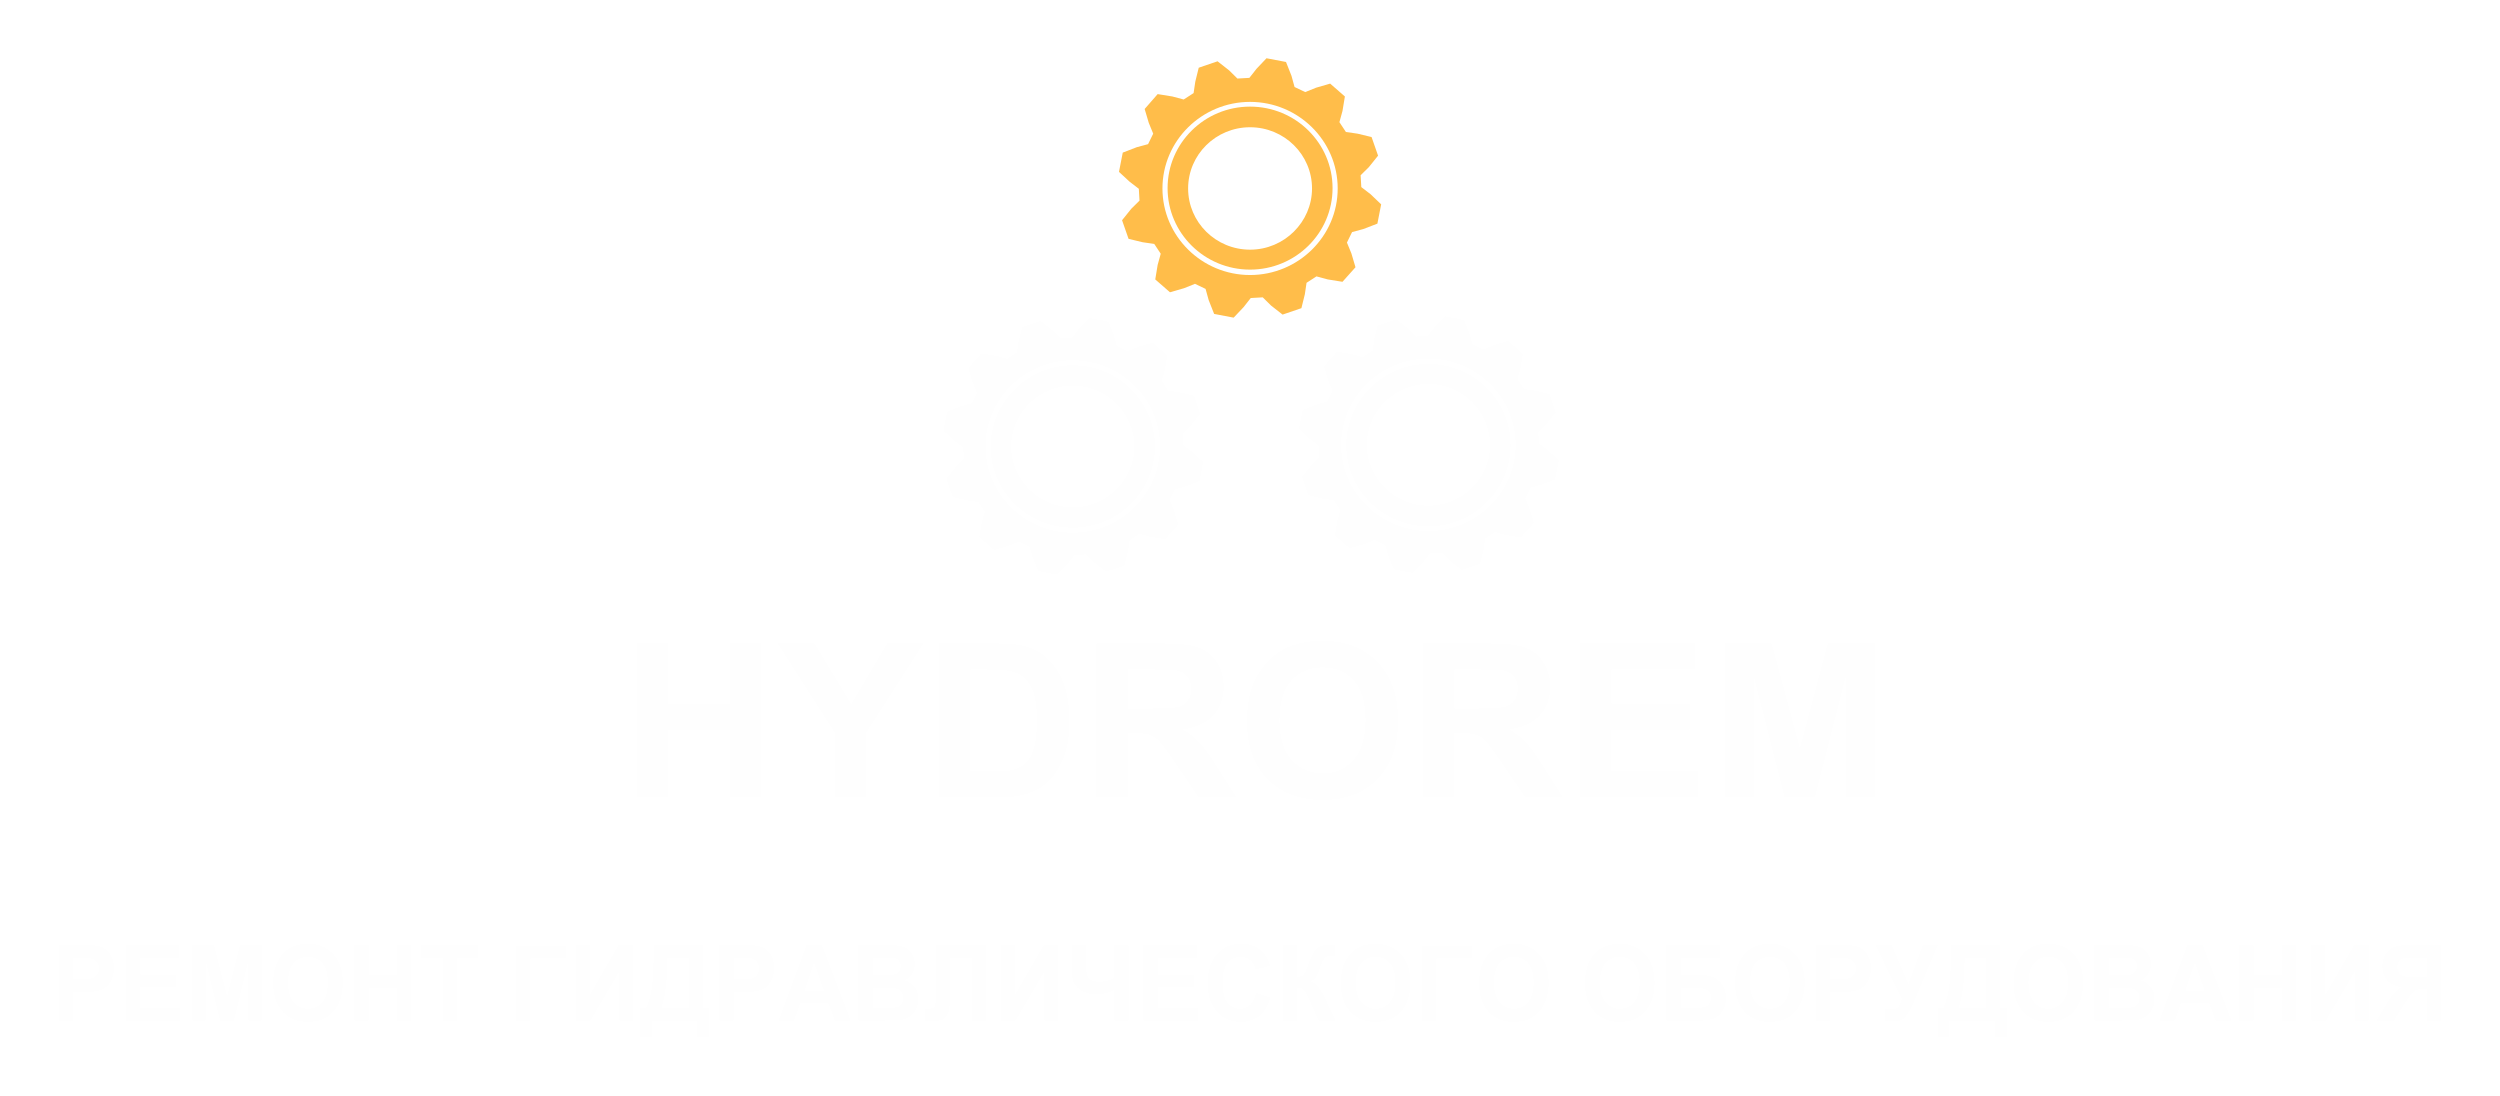
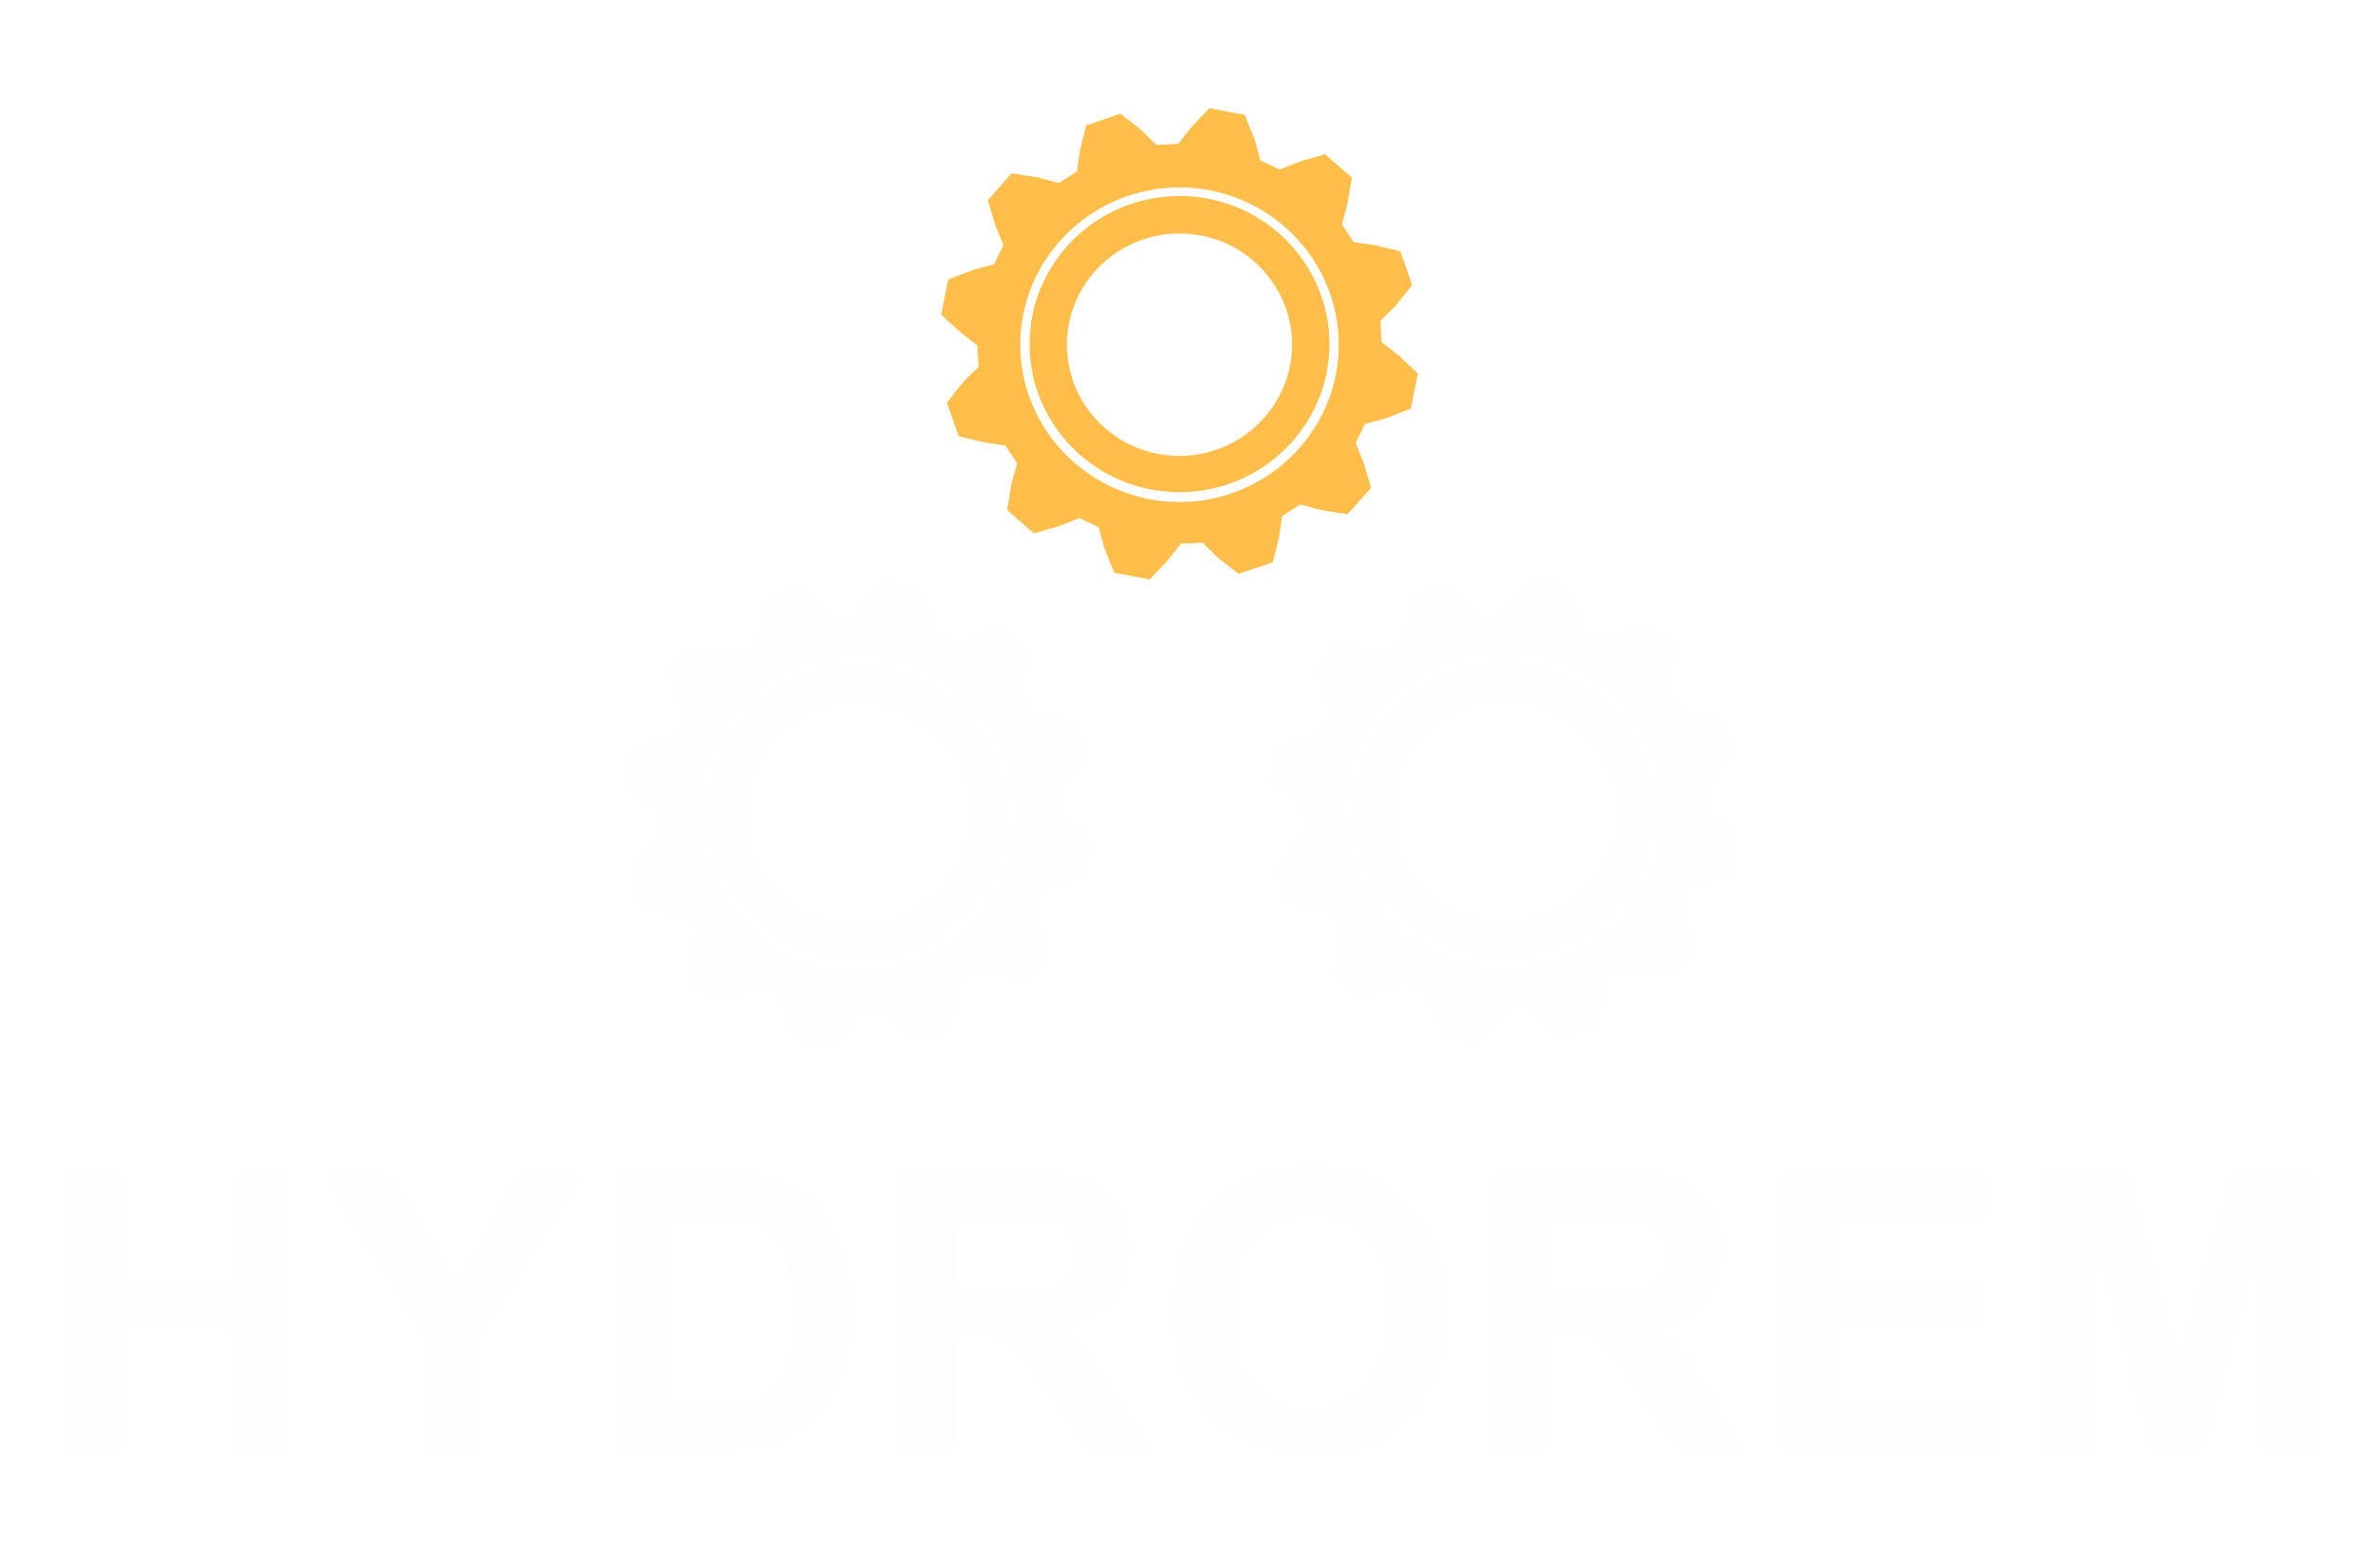
- <svg xmlns="http://www.w3.org/2000/svg" width="210" height="92" viewBox="0 0 210 92" fill="none">
-   <path fill-rule="evenodd" clip-rule="evenodd" d="M105.006 8.956C101.182 8.956 98.077 12.024 98.077 15.802C98.077 19.58 101.182 22.648 105.006 22.648C108.83 22.648 111.935 19.58 111.935 15.802C111.935 12.024 108.83 8.956 105.006 8.956ZM105.006 20.972C102.131 20.972 99.802 18.671 99.802 15.83C99.802 12.989 102.131 10.689 105.006 10.689C107.881 10.689 110.21 12.989 110.21 15.83C110.21 18.642 107.881 20.972 105.006 20.972Z" fill="#FFBD4A" />
-   <path fill-rule="evenodd" clip-rule="evenodd" d="M115.126 16.313L114.35 15.717L114.292 14.722L114.982 14.041L115.758 13.075L115.212 11.512L114.033 11.228L113.056 11.086L112.51 10.262L112.768 9.325L112.97 8.104L111.733 7.024L110.555 7.365L109.635 7.734L108.743 7.308L108.485 6.371L108.025 5.206L106.386 4.894L105.552 5.774L104.948 6.541L103.942 6.598L103.252 5.916L102.274 5.149L100.693 5.689L100.406 6.854L100.262 7.82L99.428 8.359L98.479 8.104L97.243 7.905L96.151 9.155L96.496 10.319L96.869 11.228L96.438 12.109L95.489 12.365L94.311 12.819L93.994 14.438L94.886 15.262L95.662 15.859L95.719 16.853L95.029 17.535L94.253 18.5L94.799 20.063L95.978 20.347L96.956 20.489L97.502 21.313L97.243 22.25L97.042 23.472L98.278 24.551L99.457 24.21L100.377 23.841L101.268 24.267L101.527 25.204L101.987 26.369L103.626 26.682L104.46 25.801L105.063 25.034L106.07 24.977L106.76 25.659L107.737 26.426L109.318 25.886L109.606 24.722L109.75 23.756L110.583 23.216L111.532 23.472L112.768 23.671L113.861 22.449L113.516 21.284L113.142 20.375L113.573 19.495L114.522 19.239L115.701 18.785L116.017 17.165L115.126 16.313ZM105.006 23.102C100.952 23.102 97.646 19.836 97.646 15.83C97.646 11.825 100.952 8.558 105.006 8.558C109.06 8.558 112.366 11.825 112.366 15.83C112.366 19.836 109.06 23.102 105.006 23.102Z" fill="#FFBD4A" />
-   <path fill-rule="evenodd" clip-rule="evenodd" d="M100.176 37.988L99.399 37.391L99.342 36.425L100.032 35.743L100.808 34.778L100.291 33.244L99.112 32.96L98.134 32.818L97.588 31.994L97.847 31.085L98.048 29.863L96.812 28.784L95.633 29.125L94.713 29.494L93.822 29.068L93.563 28.159L93.103 27.023L91.493 26.71L90.659 27.591L90.055 28.358L89.078 28.415L88.388 27.733L87.41 26.966L85.858 27.477L85.57 28.642L85.427 29.608L84.593 30.147L83.673 29.892L82.436 29.693L81.344 30.914L81.689 32.079L82.063 32.988L81.632 33.869L80.712 34.124L79.561 34.579L79.245 36.17L80.136 36.993L80.913 37.59L80.97 38.556L80.28 39.238L79.504 40.203L80.022 41.737L81.2 42.021L82.178 42.163L82.724 42.987L82.465 43.896L82.264 45.118L83.5 46.197L84.679 45.856L85.599 45.487L86.49 45.913L86.749 46.822L87.209 47.959L88.819 48.271L89.653 47.39L90.257 46.623L91.234 46.566L91.924 47.248L92.902 48.015L94.454 47.504L94.742 46.339L94.885 45.373L95.719 44.834L96.639 45.089L97.876 45.288L98.968 44.067L98.623 42.902L98.249 41.993L98.681 41.112L99.601 40.857L100.751 40.402L101.067 38.812L100.176 37.988ZM90.113 44.748C86.088 44.748 82.782 41.51 82.782 37.505C82.782 33.528 86.059 30.261 90.113 30.261C94.138 30.261 97.444 33.499 97.444 37.505C97.444 41.482 94.167 44.748 90.113 44.748ZM90.113 30.687C93.908 30.687 97.013 33.727 97.013 37.505C97.013 41.254 93.937 44.322 90.113 44.322C86.318 44.322 83.213 41.283 83.213 37.505C83.242 33.755 86.318 30.687 90.113 30.687ZM90.113 42.618C87.267 42.618 84.938 40.317 84.938 37.505C84.938 34.693 87.267 32.392 90.113 32.392C92.959 32.392 95.288 34.693 95.288 37.505C95.288 40.317 92.959 42.618 90.113 42.618Z" fill="#FEFEFE" />
-   <path fill-rule="evenodd" clip-rule="evenodd" d="M130.048 37.846L129.271 37.249L129.214 36.283L129.904 35.601L130.68 34.636L130.163 33.102L128.984 32.818L128.006 32.675L127.46 31.852L127.719 30.943L127.92 29.721L126.684 28.642L125.505 28.983L124.585 29.352L123.694 28.926L123.435 28.017L122.975 26.881L121.365 26.568L120.531 27.449L119.927 28.216L118.95 28.273L118.26 27.591L117.282 26.824L115.73 27.335L115.442 28.5L115.298 29.465L114.465 30.005L113.545 29.75L112.308 29.551L111.216 30.772L111.561 31.937L111.935 32.846L111.503 33.727L110.583 33.982L109.433 34.437L109.117 36.028L110.008 36.851L110.785 37.448L110.842 38.414L110.152 39.096L109.376 40.061L109.893 41.595L111.072 41.879L112.05 42.021L112.596 42.845L112.337 43.754L112.136 44.976L113.372 46.055L114.551 45.714L115.471 45.345L116.362 45.771L116.621 46.68L117.081 47.816L118.691 48.129L119.525 47.248L120.129 46.481L121.106 46.424L121.796 47.106L122.774 47.873L124.326 47.362L124.614 46.197L124.757 45.231L125.591 44.692L126.511 44.947L127.747 45.146L128.84 43.925L128.495 42.76L128.121 41.851L128.553 40.97L129.473 40.715L130.623 40.26L130.939 38.669L130.048 37.846ZM119.985 44.606C115.96 44.606 112.653 41.368 112.653 37.363C112.653 33.386 115.931 30.119 119.985 30.119C124.01 30.119 127.316 33.357 127.316 37.363C127.316 41.368 124.039 44.606 119.985 44.606ZM119.985 30.573C123.78 30.573 126.885 33.613 126.885 37.391C126.885 41.141 123.809 44.209 119.985 44.209C116.19 44.209 113.085 41.169 113.085 37.391C113.113 33.613 116.19 30.573 119.985 30.573ZM119.985 42.476C117.139 42.476 114.81 40.175 114.81 37.363C114.81 34.55 117.139 32.249 119.985 32.249C122.831 32.249 125.16 34.55 125.16 37.363C125.189 40.175 122.86 42.476 119.985 42.476Z" fill="#FEFEFE" />
-   <path d="M53.49 66.974V54.05H56.132V59.137H61.307V54.05H63.948V66.974H61.307V61.323H56.132V66.974H53.49Z" fill="#FEFEFE" />
-   <path d="M70.122 66.974V61.535L65.331 54.05H68.427L71.505 59.163L74.521 54.05H77.563L72.754 61.552V66.974H70.122Z" fill="#FEFEFE" />
-   <path d="M78.866 54.05H83.693C84.782 54.05 85.612 54.132 86.183 54.297C86.95 54.52 87.607 54.917 88.154 55.487C88.702 56.057 89.118 56.757 89.403 57.585C89.689 58.408 89.832 59.425 89.832 60.636C89.832 61.699 89.698 62.616 89.43 63.386C89.103 64.326 88.636 65.088 88.029 65.669C87.572 66.11 86.953 66.454 86.174 66.701C85.591 66.883 84.811 66.974 83.836 66.974H78.866V54.05ZM81.507 56.236V64.797H83.479C84.217 64.797 84.749 64.755 85.076 64.673C85.504 64.567 85.858 64.388 86.138 64.135C86.423 63.883 86.655 63.468 86.834 62.892C87.012 62.311 87.102 61.52 87.102 60.521C87.102 59.522 87.012 58.755 86.834 58.22C86.655 57.685 86.406 57.268 86.084 56.968C85.763 56.669 85.356 56.466 84.862 56.36C84.493 56.278 83.77 56.236 82.694 56.236H81.507Z" fill="#FEFEFE" />
-   <path d="M92.089 66.974V54.05H97.648C99.046 54.05 100.06 54.168 100.69 54.403C101.327 54.632 101.836 55.043 102.216 55.637C102.597 56.231 102.787 56.909 102.787 57.673C102.787 58.643 102.499 59.445 101.922 60.08C101.345 60.709 100.482 61.106 99.334 61.27C99.905 61.599 100.375 61.961 100.744 62.355C101.119 62.748 101.621 63.448 102.252 64.453L103.849 66.974H100.69L98.781 64.162C98.103 63.157 97.639 62.525 97.389 62.267C97.139 62.002 96.875 61.823 96.595 61.729C96.316 61.629 95.872 61.579 95.266 61.579H94.73V66.974H92.089ZM94.73 59.516H96.684C97.951 59.516 98.742 59.463 99.058 59.357C99.373 59.252 99.62 59.069 99.798 58.811C99.977 58.552 100.066 58.229 100.066 57.841C100.066 57.406 99.947 57.056 99.709 56.792C99.477 56.522 99.147 56.351 98.719 56.281C98.504 56.251 97.862 56.236 96.791 56.236H94.73V59.516Z" fill="#FEFEFE" />
-   <path d="M104.75 60.592C104.75 59.275 104.949 58.17 105.348 57.277C105.645 56.618 106.05 56.028 106.561 55.505C107.079 54.982 107.644 54.594 108.257 54.341C109.072 54 110.012 53.83 111.076 53.83C113.004 53.83 114.544 54.42 115.698 55.602C116.858 56.783 117.438 58.426 117.438 60.53C117.438 62.616 116.864 64.25 115.716 65.431C114.568 66.607 113.033 67.195 111.112 67.195C109.167 67.195 107.62 66.61 106.472 65.44C105.324 64.265 104.75 62.648 104.75 60.592ZM107.472 60.503C107.472 61.967 107.814 63.078 108.498 63.836C109.182 64.588 110.05 64.964 111.103 64.964C112.156 64.964 113.018 64.591 113.691 63.844C114.369 63.092 114.708 61.967 114.708 60.468C114.708 58.987 114.378 57.882 113.717 57.153C113.063 56.425 112.192 56.06 111.103 56.06C110.014 56.06 109.137 56.43 108.471 57.171C107.805 57.906 107.472 59.016 107.472 60.503Z" fill="#FEFEFE" />
-   <path d="M119.517 66.974V54.05H125.076C126.474 54.05 127.488 54.168 128.118 54.403C128.755 54.632 129.263 55.043 129.644 55.637C130.025 56.231 130.215 56.909 130.215 57.673C130.215 58.643 129.927 59.445 129.35 60.08C128.773 60.709 127.91 61.106 126.762 61.27C127.333 61.599 127.803 61.961 128.172 62.355C128.547 62.748 129.049 63.448 129.68 64.453L131.277 66.974H128.118L126.209 64.162C125.531 63.157 125.067 62.525 124.817 62.267C124.567 62.002 124.302 61.823 124.023 61.729C123.743 61.629 123.3 61.579 122.693 61.579H122.158V66.974H119.517ZM122.158 59.516H124.112C125.379 59.516 126.17 59.463 126.485 59.357C126.801 59.252 127.048 59.069 127.226 58.811C127.404 58.552 127.494 58.229 127.494 57.841C127.494 57.406 127.375 57.056 127.137 56.792C126.905 56.522 126.575 56.351 126.146 56.281C125.932 56.251 125.29 56.236 124.219 56.236H122.158V59.516Z" fill="#FEFEFE" />
-   <path d="M132.713 66.974V54.05H142.412V56.236H135.354V59.102H141.921V61.279H135.354V64.797H142.662V66.974H132.713Z" fill="#FEFEFE" />
-   <path d="M144.866 66.974V54.05H148.818L151.192 62.866L153.538 54.05H157.5V66.974H155.046V56.801L152.45 66.974H149.907L147.319 56.801V66.974H144.866Z" fill="#FEFEFE" />
-   <path d="M4.953 85.726V79.385H6.907C7.635 79.385 8.111 79.415 8.335 79.476C8.692 79.574 8.986 79.783 9.217 80.103C9.451 80.423 9.567 80.835 9.567 81.34C9.567 81.799 9.467 82.184 9.267 82.495C9.066 82.804 8.816 83.021 8.515 83.148C8.215 83.272 7.697 83.334 6.962 83.334H6.165V85.726H4.953ZM6.165 80.458V82.257H6.837C7.288 82.257 7.593 82.23 7.754 82.175C7.917 82.12 8.051 82.022 8.155 81.881C8.258 81.737 8.31 81.561 8.31 81.353C8.31 81.142 8.256 80.965 8.15 80.821C8.043 80.677 7.911 80.58 7.754 80.531C7.597 80.482 7.264 80.458 6.757 80.458H6.165Z" fill="#FEFEFE" />
-   <path d="M10.57 85.726V79.385H15.039V80.458H11.782V81.864H14.809V82.932H11.782V84.658H15.149V85.726H10.57Z" fill="#FEFEFE" />
-   <path d="M16.161 85.726V79.385H17.98L19.072 83.711L20.155 79.385H21.979V85.726H20.851V80.734L19.654 85.726H18.481L17.294 80.734V85.726H16.161Z" fill="#FEFEFE" />
-   <path d="M22.951 82.594C22.951 81.839 23.079 81.218 23.336 80.73C23.597 80.24 23.936 79.875 24.354 79.636C24.771 79.396 25.277 79.277 25.872 79.277C26.733 79.277 27.435 79.561 27.976 80.129C28.52 80.697 28.793 81.506 28.793 82.556C28.793 83.617 28.506 84.446 27.931 85.043C27.427 85.571 26.742 85.835 25.877 85.835C25.005 85.835 24.317 85.574 23.812 85.052C23.238 84.455 22.951 83.636 22.951 82.594ZM24.203 82.551C24.203 83.281 24.363 83.829 24.684 84.195C25.005 84.558 25.402 84.74 25.877 84.74C26.354 84.74 26.75 84.56 27.064 84.199C27.378 83.836 27.535 83.279 27.535 82.53C27.535 81.794 27.381 81.251 27.074 80.899C26.77 80.547 26.371 80.371 25.877 80.371C25.382 80.371 24.98 80.548 24.669 80.903C24.358 81.258 24.203 81.807 24.203 82.551Z" fill="#FEFEFE" />
-   <path d="M29.75 85.726V79.385H30.962V81.881H33.347V79.385H34.565V85.726H33.347V82.954H30.962V85.726H29.75Z" fill="#FEFEFE" />
-   <path d="M37.175 85.726V80.458H35.387V79.385H40.172V80.458H38.388V85.726H37.175Z" fill="#FEFEFE" />
-   <path d="M43.328 85.726V79.437H47.567V80.51H44.541V85.726H43.328Z" fill="#FEFEFE" />
-   <path d="M48.369 85.726V79.385H49.526V83.611L51.961 79.385H53.179V85.726H52.022V81.591L49.591 85.726H48.369Z" fill="#FEFEFE" />
-   <path d="M59.061 84.654H59.582V87.106H58.585V85.726H54.782V87.106H53.785V84.654H54.286C54.483 84.21 54.635 83.673 54.742 83.044C54.849 82.416 54.903 81.478 54.903 80.233V79.385H59.061V84.654ZM57.849 80.453H56.055C56.055 82.325 55.89 83.725 55.559 84.654H57.849V80.453Z" fill="#FEFEFE" />
-   <path d="M60.409 85.726V79.385H62.363C63.091 79.385 63.567 79.415 63.791 79.476C64.148 79.574 64.442 79.783 64.673 80.103C64.907 80.423 65.024 80.835 65.024 81.34C65.024 81.799 64.924 82.184 64.723 82.495C64.523 82.804 64.272 83.021 63.971 83.148C63.671 83.272 63.153 83.334 62.418 83.334H61.622V85.726H60.409ZM61.622 80.458V82.257H62.293C62.744 82.257 63.05 82.23 63.21 82.175C63.374 82.12 63.507 82.022 63.611 81.881C63.714 81.737 63.766 81.561 63.766 81.353C63.766 81.142 63.713 80.965 63.606 80.821C63.499 80.677 63.367 80.58 63.21 80.531C63.053 80.482 62.721 80.458 62.213 80.458H61.622Z" fill="#FEFEFE" />
-   <path d="M71.452 85.726H70.129L69.603 84.286H67.198L66.702 85.726H65.409L67.754 79.385H69.042L71.452 85.726ZM69.213 83.218L68.386 80.864L67.569 83.218H69.213Z" fill="#FEFEFE" />
-   <path d="M72.094 79.385H74.504C75.162 79.385 75.624 79.437 75.891 79.54C76.159 79.644 76.384 79.827 76.568 80.09C76.752 80.352 76.844 80.649 76.844 80.981C76.844 81.287 76.765 81.564 76.608 81.812C76.451 82.057 76.247 82.238 75.997 82.357C76.354 82.466 76.633 82.654 76.834 82.919C77.037 83.184 77.139 83.507 77.139 83.888C77.139 84.349 77.01 84.74 76.753 85.06C76.496 85.377 76.192 85.574 75.841 85.649C75.597 85.701 75.031 85.726 74.143 85.726H72.094V79.385ZM73.306 80.44V81.907H74.108C74.589 81.907 74.886 81.9 75 81.885C75.207 81.856 75.369 81.781 75.486 81.66C75.603 81.536 75.661 81.369 75.661 81.158C75.661 80.971 75.613 80.82 75.516 80.704C75.422 80.586 75.307 80.512 75.17 80.484C75.036 80.455 74.649 80.44 74.007 80.44H73.306ZM73.306 82.962V84.658H74.433C74.928 84.658 75.245 84.636 75.385 84.593C75.526 84.547 75.643 84.459 75.736 84.329C75.833 84.197 75.882 84.029 75.882 83.827C75.882 83.62 75.83 83.45 75.726 83.317C75.626 83.181 75.491 83.089 75.32 83.04C75.153 82.988 74.809 82.962 74.288 82.962H73.306Z" fill="#FEFEFE" />
-   <path d="M81.609 85.726V80.453H79.805V83.165C79.805 83.872 79.78 84.395 79.73 84.736C79.683 85.073 79.564 85.33 79.374 85.506C79.187 85.682 78.881 85.77 78.457 85.77C78.333 85.77 78.078 85.755 77.69 85.726V84.727H77.956C78.216 84.727 78.387 84.691 78.467 84.619C78.55 84.544 78.592 84.361 78.592 84.07V79.385H82.821V85.726H81.609Z" fill="#FEFEFE" />
-   <path d="M84.084 85.726V79.385H85.241V83.611L87.676 79.385H88.894V85.726H87.736V81.591L85.306 85.726H84.084Z" fill="#FEFEFE" />
-   <path d="M90.031 81.651V79.385H91.244V81.067C91.244 81.419 91.26 81.682 91.294 81.855C91.331 82.025 91.429 82.169 91.589 82.287C91.753 82.406 92.007 82.465 92.351 82.465C92.865 82.465 93.276 82.349 93.584 82.119V79.385H94.796V85.726H93.584V83.174C93.106 83.399 92.627 83.512 92.146 83.512C91.478 83.512 90.958 83.35 90.587 83.027C90.216 82.701 90.031 82.243 90.031 81.651Z" fill="#FEFEFE" />
-   <path d="M96.049 85.726V79.385H100.518V80.458H97.261V81.864H100.288V82.932H97.261V84.658H100.628V85.726H96.049Z" fill="#FEFEFE" />
-   <path d="M105.514 83.395L106.691 83.788C106.507 84.498 106.202 85.017 105.774 85.346C105.347 85.672 104.82 85.835 104.196 85.835C103.411 85.835 102.775 85.574 102.287 85.052C101.726 84.449 101.445 83.636 101.445 82.612C101.445 81.53 101.727 80.684 102.292 80.073C102.783 79.542 103.443 79.277 104.271 79.277C104.946 79.277 105.51 79.476 105.965 79.874C106.289 80.156 106.526 80.576 106.676 81.132L105.474 81.435C105.397 81.092 105.243 80.83 105.013 80.648C104.785 80.463 104.516 80.371 104.206 80.371C103.762 80.371 103.399 80.538 103.119 80.873C102.838 81.207 102.698 81.76 102.698 82.53C102.698 83.329 102.835 83.897 103.109 84.234C103.382 84.571 103.738 84.74 104.176 84.74C104.496 84.74 104.774 84.633 105.008 84.42C105.241 84.204 105.41 83.862 105.514 83.395Z" fill="#FEFEFE" />
-   <path d="M107.753 85.726V79.385H108.966V82.084C109.236 82.055 109.423 81.977 109.527 81.85C109.631 81.721 109.767 81.411 109.938 80.92C110.108 80.43 110.285 80.074 110.469 79.852C110.653 79.627 110.848 79.49 111.055 79.441C111.262 79.392 111.618 79.357 112.122 79.337V80.289H111.952C111.608 80.289 111.374 80.358 111.251 80.496C111.13 80.632 111.005 80.896 110.875 81.288C110.748 81.68 110.638 81.941 110.544 82.071C110.454 82.201 110.307 82.329 110.103 82.456C110.37 82.551 110.588 82.706 110.755 82.919C110.925 83.132 111.129 83.49 111.366 83.992L112.188 85.726H110.76L110.033 84.087C109.849 83.669 109.691 83.377 109.557 83.213C109.427 83.046 109.23 82.959 108.966 82.954V85.726H107.753Z" fill="#FEFEFE" />
-   <path d="M112.628 82.594C112.628 81.839 112.757 81.218 113.014 80.73C113.275 80.24 113.614 79.875 114.031 79.636C114.449 79.396 114.955 79.277 115.55 79.277C116.411 79.277 117.113 79.561 117.654 80.129C118.198 80.697 118.471 81.506 118.471 82.556C118.471 83.617 118.183 84.446 117.609 85.043C117.105 85.571 116.42 85.835 115.555 85.835C114.683 85.835 113.995 85.574 113.49 85.052C112.916 84.455 112.628 83.636 112.628 82.594ZM113.881 82.551C113.881 83.281 114.041 83.829 114.362 84.195C114.683 84.558 115.08 84.74 115.555 84.74C116.032 84.74 116.428 84.56 116.742 84.199C117.056 83.836 117.213 83.279 117.213 82.53C117.213 81.794 117.059 81.251 116.752 80.899C116.448 80.547 116.049 80.371 115.555 80.371C115.06 80.371 114.658 80.548 114.347 80.903C114.036 81.258 113.881 81.807 113.881 82.551Z" fill="#FEFEFE" />
-   <path d="M119.448 85.726V79.437H123.687V80.51H120.66V85.726H119.448Z" fill="#FEFEFE" />
-   <path d="M124.243 82.594C124.243 81.839 124.371 81.218 124.629 80.73C124.889 80.24 125.228 79.875 125.646 79.636C126.063 79.396 126.569 79.277 127.164 79.277C128.026 79.277 128.727 79.561 129.268 80.129C129.813 80.697 130.085 81.506 130.085 82.556C130.085 83.617 129.798 84.446 129.223 85.043C128.719 85.571 128.034 85.835 127.169 85.835C126.297 85.835 125.609 85.574 125.105 85.052C124.53 84.455 124.243 83.636 124.243 82.594ZM125.495 82.551C125.495 83.281 125.656 83.829 125.976 84.195C126.297 84.558 126.695 84.74 127.169 84.74C127.647 84.74 128.042 84.56 128.356 84.199C128.67 83.836 128.827 83.279 128.827 82.53C128.827 81.794 128.674 81.251 128.366 80.899C128.062 80.547 127.663 80.371 127.169 80.371C126.675 80.371 126.272 80.548 125.961 80.903C125.651 81.258 125.495 81.807 125.495 82.551Z" fill="#FEFEFE" />
-   <path d="M133.141 82.594C133.141 81.839 133.27 81.218 133.527 80.73C133.788 80.24 134.127 79.875 134.544 79.636C134.962 79.396 135.468 79.277 136.063 79.277C136.924 79.277 137.626 79.561 138.167 80.129C138.711 80.697 138.984 81.506 138.984 82.556C138.984 83.617 138.696 84.446 138.122 85.043C137.618 85.571 136.933 85.835 136.068 85.835C135.196 85.835 134.508 85.574 134.003 85.052C133.429 84.455 133.141 83.636 133.141 82.594ZM134.394 82.551C134.394 83.281 134.554 83.829 134.875 84.195C135.196 84.558 135.593 84.74 136.068 84.74C136.545 84.74 136.941 84.56 137.255 84.199C137.569 83.836 137.726 83.279 137.726 82.53C137.726 81.794 137.572 81.251 137.265 80.899C136.961 80.547 136.562 80.371 136.068 80.371C135.573 80.371 135.171 80.548 134.86 80.903C134.549 81.258 134.394 81.807 134.394 82.551Z" fill="#FEFEFE" />
-   <path d="M139.961 85.726V79.385H144.465V80.453H141.173V81.907H142.897C143.548 81.907 144.059 82.083 144.43 82.434C144.801 82.783 144.986 83.246 144.986 83.823C144.986 84.325 144.828 84.767 144.51 85.151C144.196 85.535 143.659 85.726 142.897 85.726H139.961ZM141.173 82.98V84.654H142.456C142.79 84.654 143.031 84.635 143.178 84.597C143.328 84.557 143.458 84.466 143.568 84.325C143.682 84.184 143.739 84.019 143.739 83.832C143.739 83.264 143.328 82.98 142.506 82.98H141.173Z" fill="#FEFEFE" />
-   <path d="M145.748 82.594C145.748 81.839 145.877 81.218 146.134 80.73C146.394 80.24 146.733 79.875 147.151 79.636C147.568 79.396 148.074 79.277 148.669 79.277C149.531 79.277 150.232 79.561 150.773 80.129C151.318 80.697 151.59 81.506 151.59 82.556C151.59 83.617 151.303 84.446 150.728 85.043C150.224 85.571 149.539 85.835 148.674 85.835C147.802 85.835 147.114 85.574 146.61 85.052C146.035 84.455 145.748 83.636 145.748 82.594ZM147.001 82.551C147.001 83.281 147.161 83.829 147.482 84.195C147.802 84.558 148.2 84.74 148.674 84.74C149.152 84.74 149.548 84.56 149.862 84.199C150.176 83.836 150.333 83.279 150.333 82.53C150.333 81.794 150.179 81.251 149.872 80.899C149.568 80.547 149.168 80.371 148.674 80.371C148.18 80.371 147.777 80.548 147.466 80.903C147.156 81.258 147.001 81.807 147.001 82.551Z" fill="#FEFEFE" />
-   <path d="M152.542 85.726V79.385H154.496C155.224 79.385 155.7 79.415 155.924 79.476C156.282 79.574 156.576 79.783 156.806 80.103C157.04 80.423 157.157 80.835 157.157 81.34C157.157 81.799 157.057 82.184 156.856 82.495C156.656 82.804 156.405 83.021 156.105 83.148C155.804 83.272 155.286 83.334 154.551 83.334H153.755V85.726H152.542ZM153.755 80.458V82.257H154.426C154.877 82.257 155.183 82.23 155.343 82.175C155.507 82.12 155.64 82.022 155.744 81.881C155.847 81.737 155.899 81.561 155.899 81.353C155.899 81.142 155.846 80.965 155.739 80.821C155.632 80.677 155.5 80.58 155.343 80.531C155.186 80.482 154.854 80.458 154.346 80.458H153.755Z" fill="#FEFEFE" />
-   <path d="M159.757 83.936L157.543 79.385H158.905L160.303 82.677L161.516 79.385H162.774L160.744 84.204C160.494 84.792 160.252 85.206 160.018 85.445C159.784 85.685 159.503 85.804 159.176 85.804C158.862 85.804 158.581 85.778 158.334 85.726V84.779C158.535 84.791 158.687 84.796 158.79 84.796C159.084 84.796 159.29 84.743 159.407 84.636C159.527 84.53 159.644 84.296 159.757 83.936Z" fill="#FEFEFE" />
-   <path d="M168.03 84.654H168.551V87.106H167.554V85.726H163.751V87.106H162.754V84.654H163.255C163.452 84.21 163.604 83.673 163.711 83.044C163.817 82.416 163.871 81.478 163.871 80.233V79.385H168.03V84.654ZM166.817 80.453H165.023C165.023 82.325 164.858 83.725 164.527 84.654H166.817V80.453Z" fill="#FEFEFE" />
-   <path d="M169.137 82.594C169.137 81.839 169.266 81.218 169.523 80.73C169.783 80.24 170.122 79.875 170.54 79.636C170.957 79.396 171.463 79.277 172.058 79.277C172.92 79.277 173.621 79.561 174.162 80.129C174.707 80.697 174.979 81.506 174.979 82.556C174.979 83.617 174.692 84.446 174.117 85.043C173.613 85.571 172.928 85.835 172.063 85.835C171.191 85.835 170.503 85.574 169.999 85.052C169.424 84.455 169.137 83.636 169.137 82.594ZM170.39 82.551C170.39 83.281 170.55 83.829 170.871 84.195C171.191 84.558 171.589 84.74 172.063 84.74C172.541 84.74 172.937 84.56 173.251 84.199C173.565 83.836 173.722 83.279 173.722 82.53C173.722 81.794 173.568 81.251 173.261 80.899C172.957 80.547 172.557 80.371 172.063 80.371C171.569 80.371 171.166 80.548 170.856 80.903C170.545 81.258 170.39 81.807 170.39 82.551Z" fill="#FEFEFE" />
-   <path d="M175.931 79.385H178.341C178.999 79.385 179.462 79.437 179.729 79.54C179.996 79.644 180.222 79.827 180.406 80.09C180.589 80.352 180.681 80.649 180.681 80.981C180.681 81.287 180.603 81.564 180.446 81.812C180.289 82.057 180.085 82.238 179.834 82.357C180.192 82.466 180.471 82.654 180.671 82.919C180.875 83.184 180.977 83.507 180.977 83.888C180.977 84.349 180.848 84.74 180.591 85.06C180.334 85.377 180.03 85.574 179.679 85.649C179.435 85.701 178.869 85.726 177.98 85.726H175.931V79.385ZM177.144 80.44V81.907H177.945C178.426 81.907 178.724 81.9 178.837 81.885C179.044 81.856 179.206 81.781 179.323 81.66C179.44 81.536 179.499 81.369 179.499 81.158C179.499 80.971 179.45 80.82 179.353 80.704C179.26 80.586 179.145 80.512 179.008 80.484C178.874 80.455 178.487 80.44 177.845 80.44H177.144ZM177.144 82.962V84.658H178.271C178.765 84.658 179.083 84.636 179.223 84.593C179.363 84.547 179.48 84.459 179.574 84.329C179.671 84.197 179.719 84.029 179.719 83.827C179.719 83.62 179.667 83.45 179.564 83.317C179.464 83.181 179.328 83.089 179.158 83.04C178.991 82.988 178.647 82.962 178.126 82.962H177.144Z" fill="#FEFEFE" />
-   <path d="M187.435 85.726H186.112L185.586 84.286H183.181L182.685 85.726H181.393L183.738 79.385H185.025L187.435 85.726ZM185.196 83.218L184.369 80.864L183.552 83.218H185.196Z" fill="#FEFEFE" />
-   <path d="M188.082 85.726V79.385H189.294V81.881H191.679V79.385H192.897V85.726H191.679V82.954H189.294V85.726H188.082Z" fill="#FEFEFE" />
-   <path d="M194.154 85.726V79.385H195.312V83.611L197.747 79.385H198.964V85.726H197.807V81.591L195.377 85.726H194.154Z" fill="#FEFEFE" />
-   <path d="M205.047 85.726V79.385H202.487C201.832 79.385 201.364 79.442 201.084 79.558C200.803 79.67 200.573 79.868 200.392 80.15C200.212 80.43 200.122 80.766 200.122 81.158C200.122 81.654 200.259 82.054 200.533 82.357C200.81 82.659 201.202 82.85 201.71 82.928C201.45 83.089 201.234 83.266 201.064 83.46C200.893 83.65 200.661 83.993 200.367 84.489L199.636 85.726H201.084L201.966 84.347C202.283 83.848 202.499 83.536 202.612 83.412C202.726 83.285 202.846 83.199 202.973 83.153C203.1 83.103 203.304 83.079 203.584 83.079H203.835V85.726H205.047ZM203.835 82.067H202.933C202.382 82.067 202.031 82.047 201.881 82.006C201.73 81.963 201.608 81.878 201.515 81.751C201.421 81.624 201.374 81.455 201.374 81.245C201.374 81.043 201.421 80.882 201.515 80.76C201.608 80.636 201.735 80.551 201.896 80.505C202.009 80.473 202.338 80.458 202.883 80.458H203.835V82.067Z" fill="#FEFEFE" />
+ <svg xmlns="http://www.w3.org/2000/svg" width="110" height="72" viewBox="0 0 110 72" fill="none">
+   <path fill-rule="evenodd" clip-rule="evenodd" d="M54.515 9.062C50.691 9.062 47.586 12.13 47.586 15.908C47.586 19.686 50.691 22.754 54.515 22.754C58.339 22.754 61.444 19.686 61.444 15.908C61.444 12.13 58.339 9.062 54.515 9.062ZM54.515 21.078C51.64 21.078 49.311 18.777 49.311 15.937C49.311 13.096 51.64 10.795 54.515 10.795C57.39 10.795 59.719 13.096 59.719 15.937C59.719 18.749 57.39 21.078 54.515 21.078Z" fill="#FFBD4A" />
+   <path fill-rule="evenodd" clip-rule="evenodd" d="M64.635 16.419L63.859 15.823L63.802 14.829L64.492 14.147L65.268 13.181L64.722 11.619L63.543 11.335L62.565 11.193L62.019 10.369L62.278 9.431L62.479 8.21L61.243 7.131L60.064 7.471L59.144 7.841L58.253 7.415L57.994 6.477L57.534 5.312L55.895 5L55.062 5.881L54.458 6.648L53.452 6.704L52.761 6.023L51.784 5.256L50.203 5.795L49.915 6.96L49.771 7.926L48.938 8.466L47.989 8.21L46.753 8.011L45.66 9.261L46.005 10.426L46.379 11.335L45.948 12.215L44.999 12.471L43.82 12.925L43.504 14.545L44.395 15.368L45.171 15.965L45.229 16.959L44.539 17.641L43.763 18.607L44.309 20.169L45.488 20.453L46.465 20.595L47.011 21.419L46.753 22.357L46.551 23.578L47.788 24.657L48.966 24.317L49.886 23.947L50.778 24.373L51.036 25.311L51.496 26.476L53.135 26.788L53.969 25.907L54.573 25.14L55.579 25.084L56.269 25.765L57.246 26.532L58.828 25.993L59.115 24.828L59.259 23.862L60.093 23.322L61.042 23.578L62.278 23.777L63.37 22.555L63.025 21.391L62.652 20.482L63.083 19.601L64.032 19.346L65.21 18.891L65.527 17.272L64.635 16.419ZM54.515 23.209C50.461 23.209 47.155 19.942 47.155 15.937C47.155 11.931 50.461 8.664 54.515 8.664C58.569 8.664 61.875 11.931 61.875 15.937C61.875 19.942 58.569 23.209 54.515 23.209Z" fill="#FFBD4A" />
+   <path fill-rule="evenodd" clip-rule="evenodd" d="M49.685 38.094L48.909 37.498L48.851 36.532L49.541 35.85L50.318 34.884L49.8 33.35L48.621 33.066L47.644 32.924L47.098 32.1L47.356 31.191L47.558 29.97L46.321 28.89L45.143 29.231L44.223 29.6L43.331 29.174L43.072 28.265L42.612 27.129L41.002 26.817L40.169 27.697L39.565 28.464L38.587 28.521L37.897 27.839L36.92 27.072L35.367 27.584L35.08 28.748L34.936 29.714L34.102 30.254L33.182 29.998L31.946 29.799L30.854 31.021L31.199 32.185L31.572 33.094L31.141 33.975L30.221 34.231L29.071 34.685L28.755 36.276L29.646 37.1L30.422 37.696L30.48 38.662L29.79 39.344L29.014 40.31L29.531 41.844L30.71 42.128L31.687 42.27L32.234 43.094L31.975 44.003L31.774 45.224L33.01 46.304L34.189 45.963L35.109 45.593L36 46.02L36.259 46.929L36.719 48.065L38.329 48.377L39.163 47.497L39.766 46.73L40.744 46.673L41.434 47.355L42.411 48.122L43.964 47.61L44.251 46.446L44.395 45.48L45.229 44.94L46.149 45.196L47.385 45.395L48.478 44.173L48.133 43.008L47.759 42.099L48.19 41.219L49.11 40.963L50.26 40.509L50.576 38.918L49.685 38.094ZM39.623 44.855C35.597 44.855 32.291 41.617 32.291 37.611C32.291 33.634 35.569 30.367 39.623 30.367C43.648 30.367 46.954 33.606 46.954 37.611C46.954 41.588 43.676 44.855 39.623 44.855ZM39.623 30.794C43.417 30.794 46.523 33.833 46.523 37.611C46.523 41.361 43.446 44.429 39.623 44.429C35.827 44.429 32.722 41.389 32.722 37.611C32.751 33.861 35.827 30.794 39.623 30.794ZM39.623 42.724C36.776 42.724 34.447 40.423 34.447 37.611C34.447 34.799 36.776 32.498 39.623 32.498C42.469 32.498 44.798 34.799 44.798 37.611C44.798 40.423 42.469 42.724 39.623 42.724Z" fill="#FEFEFE" />
+   <path fill-rule="evenodd" clip-rule="evenodd" d="M79.557 37.952L78.781 37.355L78.723 36.39L79.413 35.708L80.189 34.742L79.672 33.208L78.493 32.924L77.516 32.782L76.969 31.958L77.228 31.049L77.43 29.828L76.193 28.748L75.014 29.089L74.094 29.458L73.203 29.032L72.944 28.123L72.484 26.987L70.874 26.674L70.041 27.555L69.437 28.322L68.459 28.379L67.769 27.697L66.792 26.93L65.239 27.441L64.952 28.606L64.808 29.572L63.974 30.112L63.054 29.856L61.818 29.657L60.725 30.879L61.07 32.043L61.444 32.952L61.013 33.833L60.093 34.089L58.943 34.543L58.627 36.134L59.518 36.958L60.294 37.554L60.352 38.52L59.662 39.202L58.885 40.168L59.403 41.702L60.582 41.986L61.559 42.128L62.105 42.952L61.847 43.861L61.645 45.082L62.882 46.161L64.06 45.821L64.981 45.451L65.872 45.877L66.13 46.786L66.591 47.923L68.201 48.235L69.034 47.355L69.638 46.588L70.616 46.531L71.306 47.213L72.283 47.98L73.836 47.468L74.123 46.304L74.267 45.338L75.101 44.798L76.021 45.054L77.257 45.252L78.35 44.031L78.004 42.866L77.631 41.957L78.062 41.077L78.982 40.821L80.132 40.367L80.448 38.776L79.557 37.952ZM69.494 44.713C65.469 44.713 62.163 41.474 62.163 37.469C62.163 33.492 65.441 30.225 69.494 30.225C73.519 30.225 76.826 33.464 76.826 37.469C76.826 41.474 73.548 44.713 69.494 44.713ZM69.494 30.68C73.289 30.68 76.394 33.719 76.394 37.497C76.394 41.247 73.318 44.315 69.494 44.315C65.699 44.315 62.594 41.276 62.594 37.497C62.623 33.719 65.699 30.68 69.494 30.68ZM69.494 42.582C66.648 42.582 64.319 40.281 64.319 37.469C64.319 34.657 66.648 32.356 69.494 32.356C72.341 32.356 74.669 34.657 74.669 37.469C74.698 40.281 72.369 42.582 69.494 42.582Z" fill="#FEFEFE" />
+   <path d="M3 67.081V54.157H5.641V59.243H10.816V54.157H13.457V67.081H10.816V61.43H5.641V67.081H3Z" fill="#FEFEFE" />
+   <path d="M19.631 67.081V61.641L14.84 54.157H17.936L21.015 59.27L24.03 54.157H27.073L22.264 61.659V67.081H19.631Z" fill="#FEFEFE" />
+   <path d="M28.376 54.157H33.203C34.291 54.157 35.121 54.239 35.692 54.403C36.459 54.627 37.117 55.023 37.664 55.593C38.211 56.164 38.627 56.863 38.913 57.692C39.199 58.514 39.341 59.531 39.341 60.742C39.341 61.806 39.208 62.723 38.94 63.492C38.613 64.433 38.146 65.194 37.539 65.776C37.081 66.217 36.462 66.56 35.683 66.807C35.1 66.989 34.321 67.081 33.345 67.081H28.376V54.157ZM31.017 56.343V64.903H32.989C33.726 64.903 34.258 64.862 34.586 64.78C35.014 64.674 35.368 64.495 35.647 64.242C35.933 63.989 36.165 63.575 36.343 62.999C36.522 62.417 36.611 61.627 36.611 60.627C36.611 59.628 36.522 58.861 36.343 58.326C36.165 57.792 35.915 57.374 35.594 57.075C35.273 56.775 34.865 56.572 34.371 56.466C34.003 56.384 33.28 56.343 32.203 56.343H31.017Z" fill="#FEFEFE" />
+   <path d="M41.599 67.081V54.157H47.157C48.555 54.157 49.569 54.274 50.2 54.509C50.836 54.738 51.345 55.15 51.726 55.743C52.106 56.337 52.297 57.016 52.297 57.78C52.297 58.75 52.008 59.552 51.431 60.187C50.854 60.815 49.992 61.212 48.844 61.377C49.415 61.706 49.885 62.067 50.254 62.461C50.628 62.855 51.131 63.554 51.761 64.559L53.358 67.081H50.2L48.291 64.268C47.612 63.263 47.148 62.632 46.899 62.373C46.649 62.108 46.384 61.929 46.105 61.835C45.825 61.735 45.382 61.685 44.775 61.685H44.24V67.081H41.599ZM44.24 59.622H46.194C47.461 59.622 48.252 59.569 48.567 59.464C48.882 59.358 49.129 59.176 49.308 58.917C49.486 58.658 49.575 58.335 49.575 57.947C49.575 57.512 49.456 57.163 49.218 56.898C48.986 56.628 48.656 56.458 48.228 56.387C48.014 56.358 47.371 56.343 46.301 56.343H44.24V59.622Z" fill="#FEFEFE" />
+   <path d="M54.26 60.698C54.26 59.381 54.459 58.276 54.858 57.383C55.155 56.725 55.559 56.134 56.071 55.611C56.589 55.088 57.154 54.7 57.766 54.447C58.581 54.107 59.521 53.936 60.586 53.936C62.513 53.936 64.054 54.527 65.208 55.708C66.368 56.889 66.948 58.532 66.948 60.636C66.948 62.723 66.374 64.356 65.225 65.538C64.077 66.713 62.543 67.301 60.621 67.301C58.676 67.301 57.13 66.716 55.982 65.547C54.834 64.371 54.26 62.755 54.26 60.698ZM56.981 60.61C56.981 62.073 57.323 63.184 58.007 63.942C58.691 64.694 59.56 65.07 60.612 65.07C61.665 65.07 62.528 64.697 63.2 63.951C63.878 63.199 64.217 62.073 64.217 60.575C64.217 59.093 63.887 57.989 63.227 57.26C62.572 56.531 61.701 56.167 60.612 56.167C59.524 56.167 58.647 56.537 57.98 57.277C57.314 58.012 56.981 59.123 56.981 60.61Z" fill="#FEFEFE" />
+   <path d="M69.026 67.081V54.157H74.585C75.983 54.157 76.997 54.274 77.628 54.509C78.264 54.738 78.773 55.15 79.153 55.743C79.534 56.337 79.725 57.016 79.725 57.78C79.725 58.75 79.436 59.552 78.859 60.187C78.282 60.815 77.419 61.212 76.272 61.377C76.843 61.706 77.312 62.067 77.681 62.461C78.056 62.855 78.559 63.554 79.189 64.559L80.786 67.081H77.628L75.718 64.268C75.04 63.263 74.576 62.632 74.326 62.373C74.076 62.108 73.812 61.929 73.532 61.835C73.253 61.735 72.809 61.685 72.203 61.685H71.668V67.081H69.026ZM71.668 59.622H73.621C74.888 59.622 75.68 59.569 75.995 59.464C76.31 59.358 76.557 59.176 76.735 58.917C76.914 58.658 77.003 58.335 77.003 57.947C77.003 57.512 76.884 57.163 76.646 56.898C76.414 56.628 76.084 56.458 75.656 56.387C75.442 56.358 74.799 56.343 73.729 56.343H71.668V59.622Z" fill="#FEFEFE" />
+   <path d="M82.223 67.081V54.157H91.921V56.343H84.864V59.208H91.431V61.386H84.864V64.903H92.171V67.081H82.223Z" fill="#FEFEFE" />
+   <path d="M94.375 67.081V54.157H98.328L100.701 62.972L103.048 54.157H107.009V67.081H104.556V56.907L101.959 67.081H99.416L96.829 56.907V67.081H94.375Z" fill="#FEFEFE" />
</svg>
